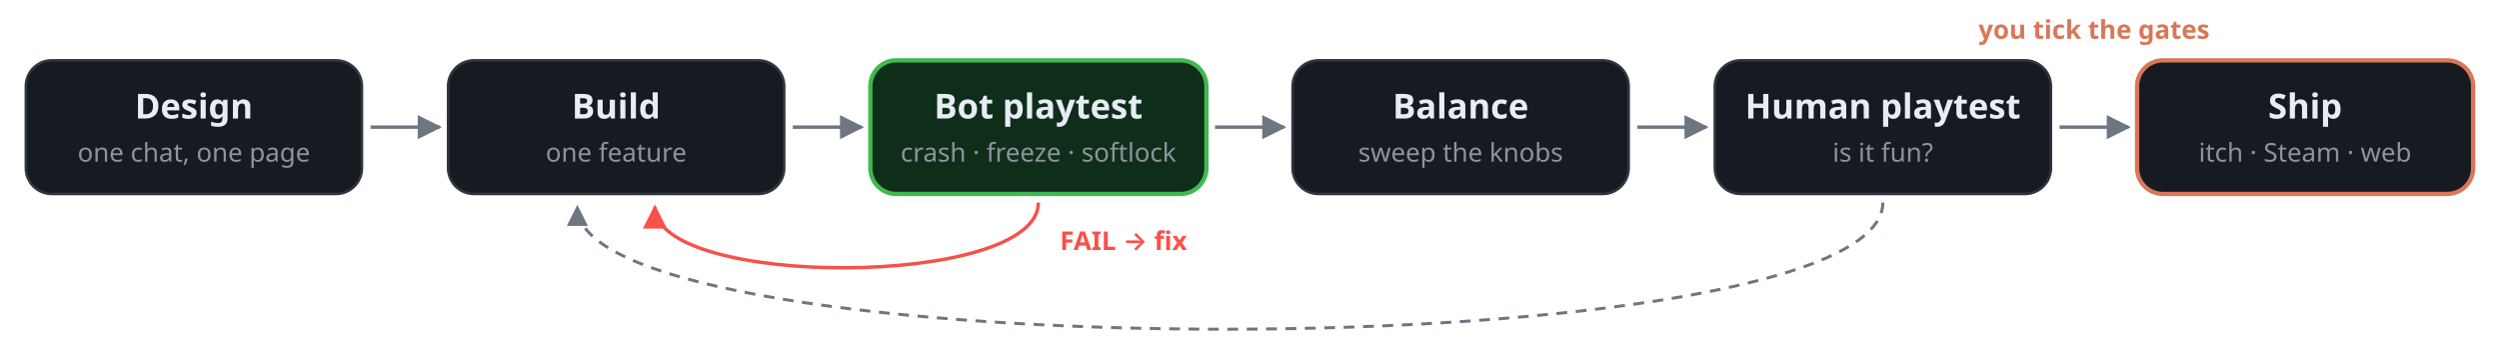
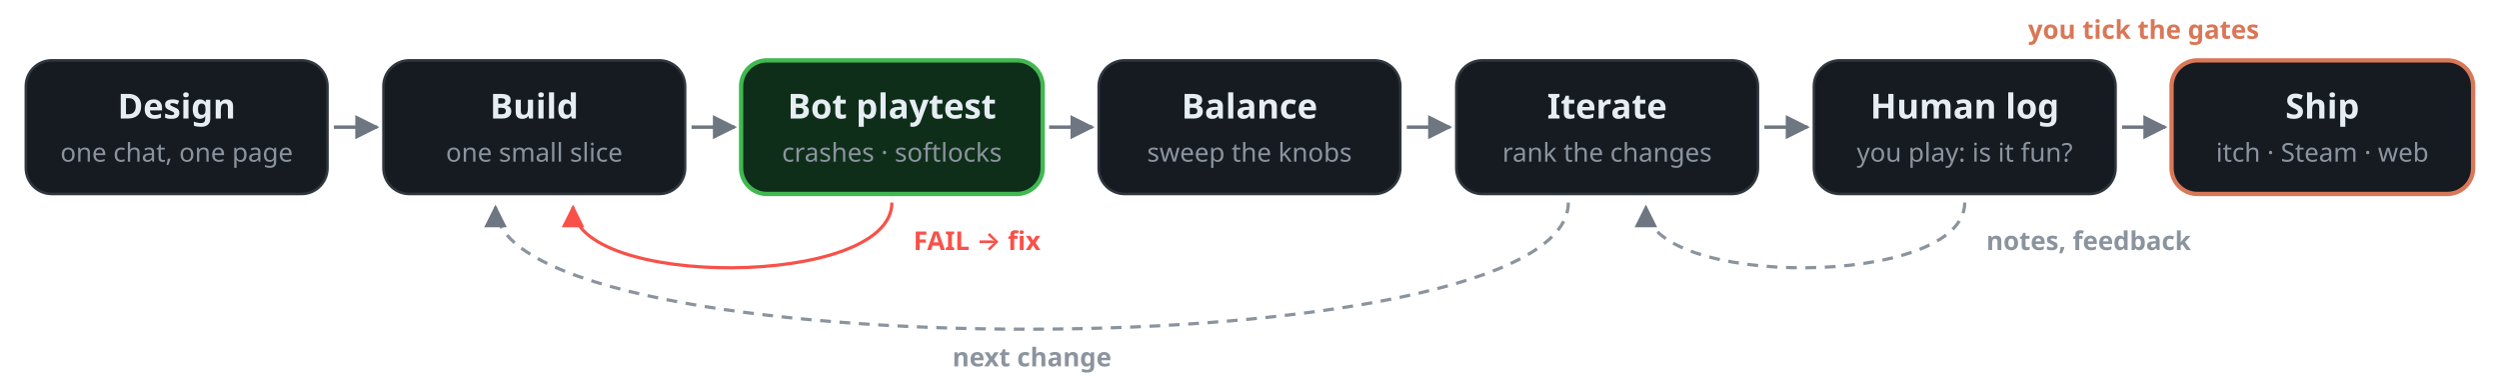
- <svg xmlns="http://www.w3.org/2000/svg" viewBox="0 6 1160 162" width="1160" height="162" font-family="Segoe UI,-apple-system,system-ui,sans-serif">
+ <svg xmlns="http://www.w3.org/2000/svg" viewBox="0 6 1160 176" width="1160" height="176" font-family="Segoe UI,-apple-system,system-ui,sans-serif">
  <defs>
    <marker id="a" viewBox="0 0 10 10" refX="9" refY="5" markerWidth="7" markerHeight="7" orient="auto-start-reverse">
      <path d="M0 0L10 5L0 10z" fill="#6e7681" />
    </marker>
    <marker id="r" viewBox="0 0 10 10" refX="9" refY="5" markerWidth="7" markerHeight="7" orient="auto-start-reverse">
      <path d="M0 0L10 5L0 10z" fill="#f85149" />
    </marker>
  </defs>
-   <rect x="12" y="34" width="156" height="62" rx="12" fill="#161b22" stroke="#30363d" stroke-width="1.2" />
-   <text x="90.0" y="61" text-anchor="middle" font-size="16" font-weight="600" fill="#e6edf3">Design</text>
-   <text x="90.0" y="81" text-anchor="middle" font-size="12" fill="#8b949e">one chat, one page</text>
-   <line x1="172" y1="65.0" x2="204" y2="65.0" stroke="#6e7681" stroke-width="1.6" marker-end="url(#a)" />
-   <rect x="208" y="34" width="156" height="62" rx="12" fill="#161b22" stroke="#30363d" stroke-width="1.2" />
-   <text x="286.0" y="61" text-anchor="middle" font-size="16" font-weight="600" fill="#e6edf3">Build</text>
-   <text x="286.0" y="81" text-anchor="middle" font-size="12" fill="#8b949e">one feature</text>
-   <line x1="368" y1="65.0" x2="400" y2="65.0" stroke="#6e7681" stroke-width="1.6" marker-end="url(#a)" />
-   <rect x="404" y="34" width="156" height="62" rx="12" fill="#0f2e1a" stroke="#3fb950" stroke-width="2" />
-   <text x="482.0" y="61" text-anchor="middle" font-size="16" font-weight="600" fill="#e6edf3">Bot playtest</text>
-   <text x="482.0" y="81" text-anchor="middle" font-size="12" fill="#8b949e">crash · freeze · softlock</text>
-   <line x1="564" y1="65.0" x2="596" y2="65.0" stroke="#6e7681" stroke-width="1.6" marker-end="url(#a)" />
-   <rect x="600" y="34" width="156" height="62" rx="12" fill="#161b22" stroke="#30363d" stroke-width="1.2" />
-   <text x="678.0" y="61" text-anchor="middle" font-size="16" font-weight="600" fill="#e6edf3">Balance</text>
-   <text x="678.0" y="81" text-anchor="middle" font-size="12" fill="#8b949e">sweep the knobs</text>
-   <line x1="760" y1="65.0" x2="792" y2="65.0" stroke="#6e7681" stroke-width="1.6" marker-end="url(#a)" />
-   <rect x="796" y="34" width="156" height="62" rx="12" fill="#161b22" stroke="#30363d" stroke-width="1.2" />
-   <text x="874.0" y="61" text-anchor="middle" font-size="16" font-weight="600" fill="#e6edf3">Human playtest</text>
-   <text x="874.0" y="81" text-anchor="middle" font-size="12" fill="#8b949e">is it fun?</text>
-   <line x1="956" y1="65.0" x2="988" y2="65.0" stroke="#6e7681" stroke-width="1.6" marker-end="url(#a)" />
-   <rect x="992" y="34" width="156" height="62" rx="12" fill="#161b22" stroke="#d97757" stroke-width="2" />
-   <text x="1070.0" y="61" text-anchor="middle" font-size="16" font-weight="600" fill="#e6edf3">Ship</text>
-   <text x="1070.0" y="81" text-anchor="middle" font-size="12" fill="#8b949e">itch · Steam · web</text>
-   <text x="972.0" y="24" text-anchor="middle" font-size="12" font-weight="600" fill="#d97757">you tick the gates</text>
-   <path d="M482.0 100 C482.0 140 304.0 140 304.0 102" fill="none" stroke="#f85149" stroke-width="1.6" marker-end="url(#r)" />
-   <text x="492.0" y="122" text-anchor="start" font-size="12" font-weight="600" fill="#f85149">FAIL → fix</text>
-   <path d="M874.0 100 C874.0 178 268.0 178 268.0 102" fill="none" stroke="#6e7681" stroke-width="1.4" stroke-dasharray="5 4" marker-end="url(#a)" />
-   <text x="580.0" y="178" text-anchor="middle" font-size="12" fill="#8b949e">next feature</text>
+   <rect x="12" y="34" width="140" height="62" rx="12" fill="#161b22" stroke="#30363d" stroke-width="1.2" />
+   <text x="82.0" y="61" text-anchor="middle" font-size="16" font-weight="600" fill="#e6edf3">Design</text>
+   <text x="82.0" y="81" text-anchor="middle" font-size="12" fill="#8b949e">one chat, one page</text>
+   <line x1="155" y1="65.0" x2="175" y2="65.0" stroke="#6e7681" stroke-width="1.6" marker-end="url(#a)" />
+   <rect x="178" y="34" width="140" height="62" rx="12" fill="#161b22" stroke="#30363d" stroke-width="1.2" />
+   <text x="248.0" y="61" text-anchor="middle" font-size="16" font-weight="600" fill="#e6edf3">Build</text>
+   <text x="248.0" y="81" text-anchor="middle" font-size="12" fill="#8b949e">one small slice</text>
+   <line x1="321" y1="65.0" x2="341" y2="65.0" stroke="#6e7681" stroke-width="1.6" marker-end="url(#a)" />
+   <rect x="344" y="34" width="140" height="62" rx="12" fill="#0f2e1a" stroke="#3fb950" stroke-width="2" />
+   <text x="414.0" y="61" text-anchor="middle" font-size="16" font-weight="600" fill="#e6edf3">Bot playtest</text>
+   <text x="414.0" y="81" text-anchor="middle" font-size="12" fill="#8b949e">crashes · softlocks</text>
+   <line x1="487" y1="65.0" x2="507" y2="65.0" stroke="#6e7681" stroke-width="1.6" marker-end="url(#a)" />
+   <rect x="510" y="34" width="140" height="62" rx="12" fill="#161b22" stroke="#30363d" stroke-width="1.2" />
+   <text x="580.0" y="61" text-anchor="middle" font-size="16" font-weight="600" fill="#e6edf3">Balance</text>
+   <text x="580.0" y="81" text-anchor="middle" font-size="12" fill="#8b949e">sweep the knobs</text>
+   <line x1="653" y1="65.0" x2="673" y2="65.0" stroke="#6e7681" stroke-width="1.6" marker-end="url(#a)" />
+   <rect x="676" y="34" width="140" height="62" rx="12" fill="#161b22" stroke="#30363d" stroke-width="1.2" />
+   <text x="746.0" y="61" text-anchor="middle" font-size="16" font-weight="600" fill="#e6edf3">Iterate</text>
+   <text x="746.0" y="81" text-anchor="middle" font-size="12" fill="#8b949e">rank the changes</text>
+   <line x1="819" y1="65.0" x2="839" y2="65.0" stroke="#6e7681" stroke-width="1.6" marker-end="url(#a)" />
+   <rect x="842" y="34" width="140" height="62" rx="12" fill="#161b22" stroke="#30363d" stroke-width="1.2" />
+   <text x="912.0" y="61" text-anchor="middle" font-size="16" font-weight="600" fill="#e6edf3">Human log</text>
+   <text x="912.0" y="81" text-anchor="middle" font-size="12" fill="#8b949e">you play: is it fun?</text>
+   <line x1="985" y1="65.0" x2="1005" y2="65.0" stroke="#6e7681" stroke-width="1.6" marker-end="url(#a)" />
+   <rect x="1008" y="34" width="140" height="62" rx="12" fill="#161b22" stroke="#d97757" stroke-width="2" />
+   <text x="1078.0" y="61" text-anchor="middle" font-size="16" font-weight="600" fill="#e6edf3">Ship</text>
+   <text x="1078.0" y="81" text-anchor="middle" font-size="12" fill="#8b949e">itch · Steam · web</text>
+   <text x="995.0" y="24" text-anchor="middle" font-size="12" font-weight="600" fill="#d97757">you tick the gates</text>
+   <path d="M414.0 100 C414.0 140 266.0 140 266.0 102" fill="none" stroke="#f85149" stroke-width="1.5" marker-end="url(#r)" />
+   <text x="424.0" y="122" text-anchor="start" font-size="12" font-weight="600" fill="#f85149">FAIL → fix</text>
+   <path d="M912.0 100 C912.0 140 764.0 140 764.0 102" fill="none" stroke="#8b949e" stroke-width="1.5" stroke-dasharray="5 4" marker-end="url(#a)" />
+   <text x="922.0" y="122" text-anchor="start" font-size="12" font-weight="600" fill="#8b949e">notes, feedback</text>
+   <path d="M728.0 100 C728.0 178 230.0 178 230.0 102" fill="none" stroke="#8b949e" stroke-width="1.5" stroke-dasharray="5 4" marker-end="url(#a)" />
+   <text x="479.0" y="176" text-anchor="middle" font-size="12" font-weight="600" fill="#8b949e">next change</text>
</svg>
